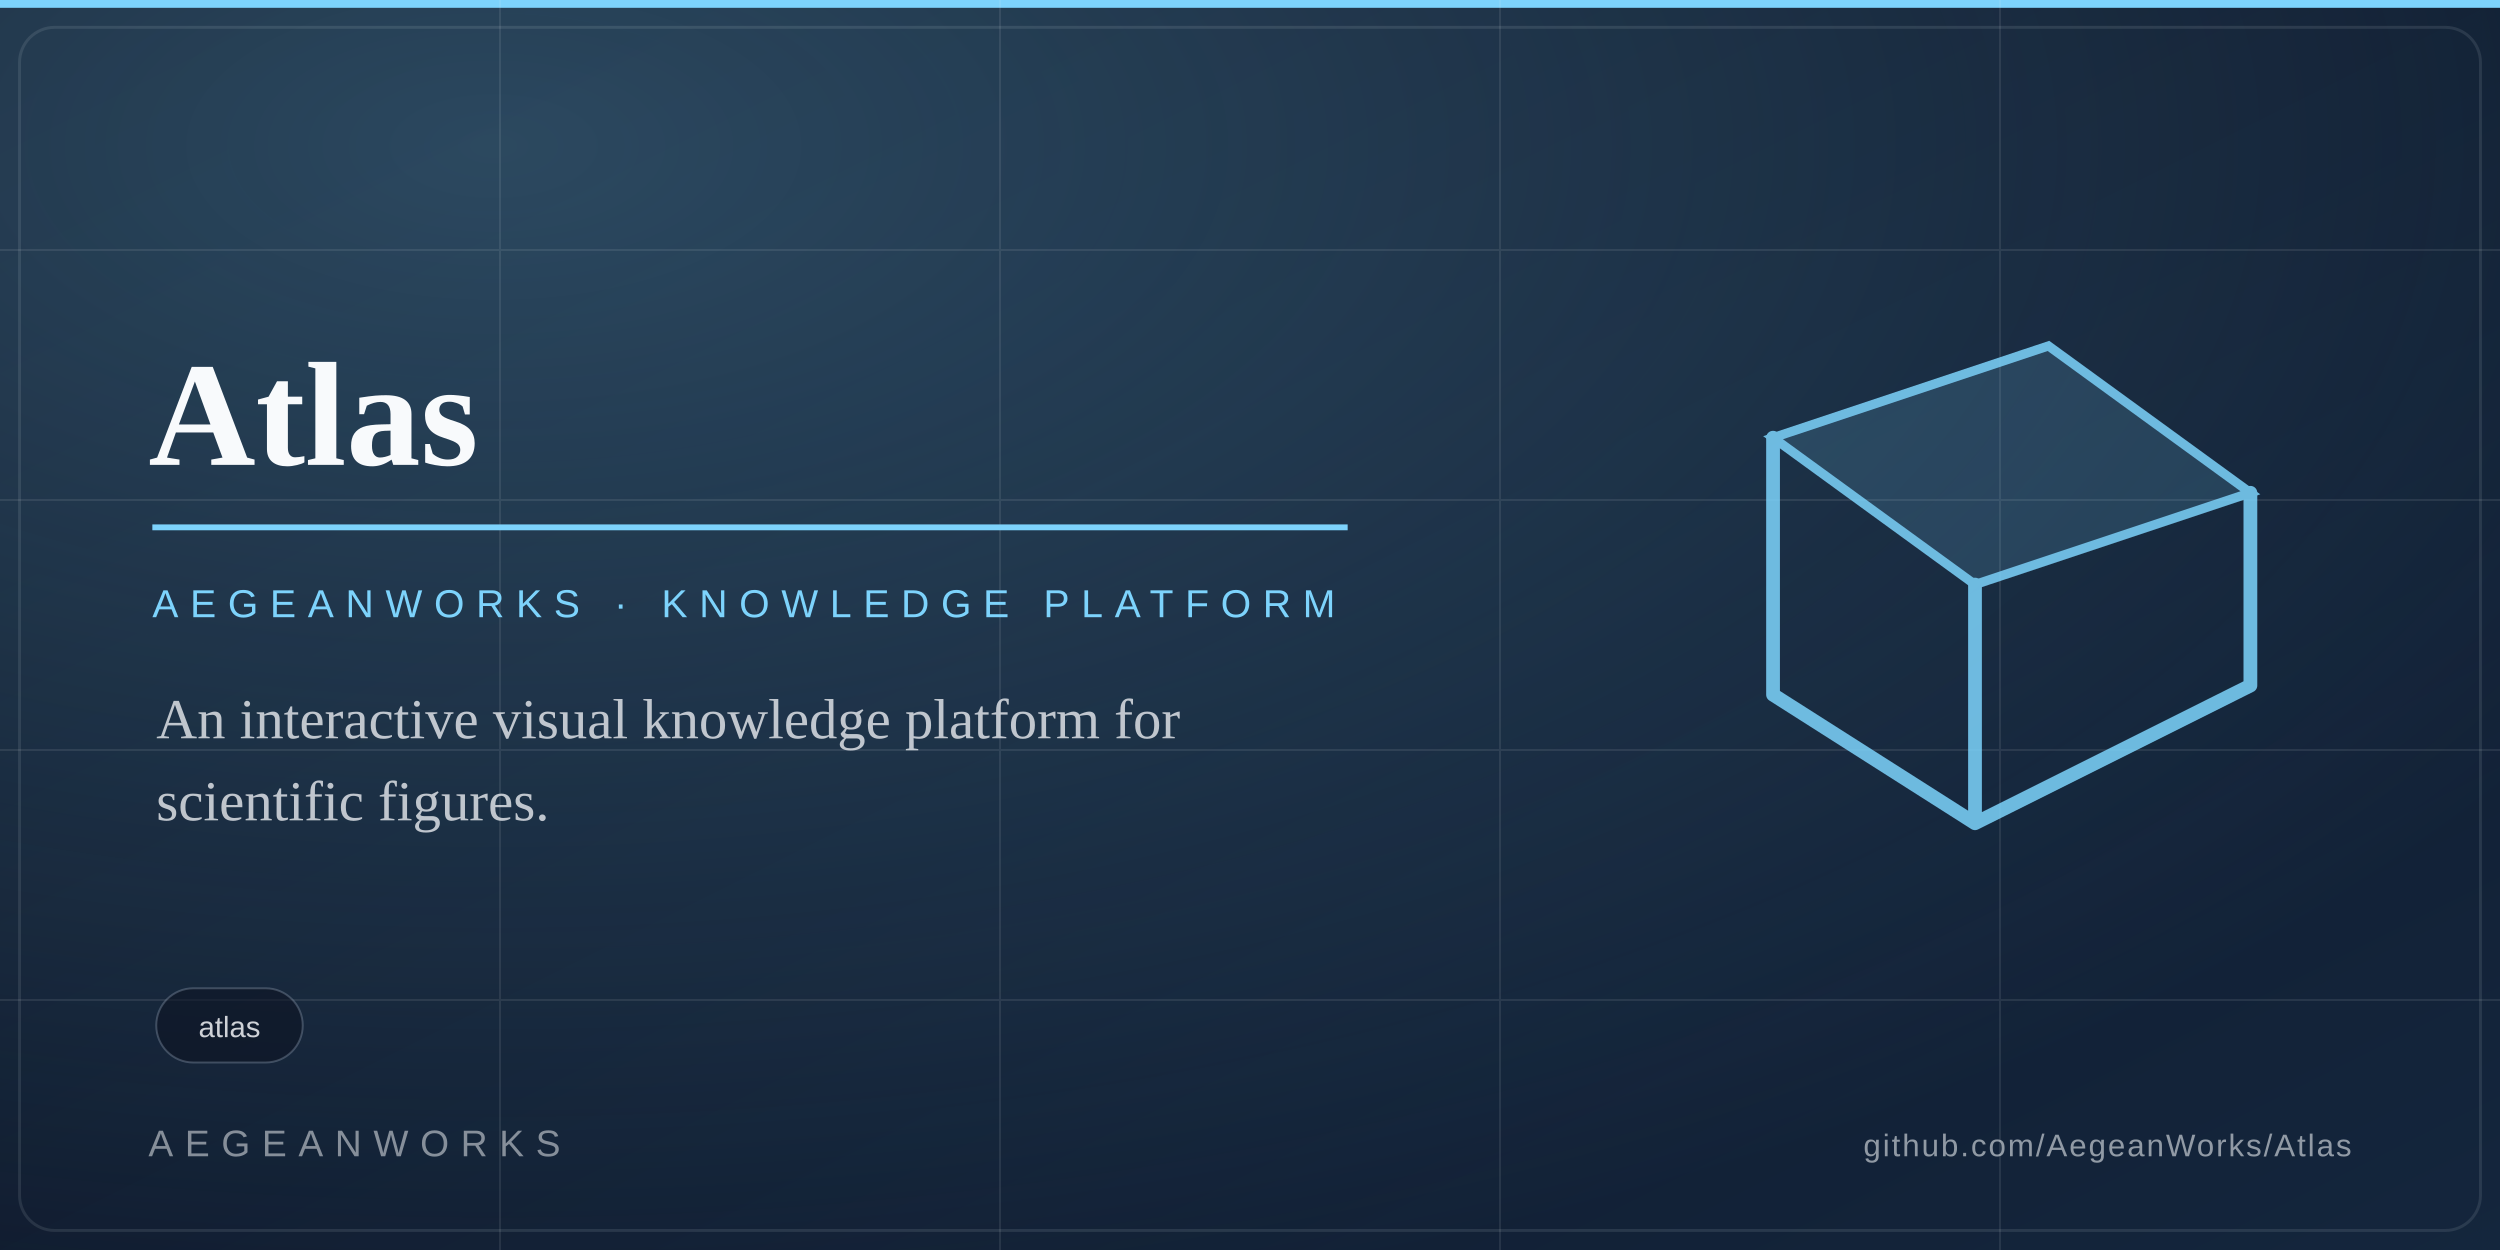
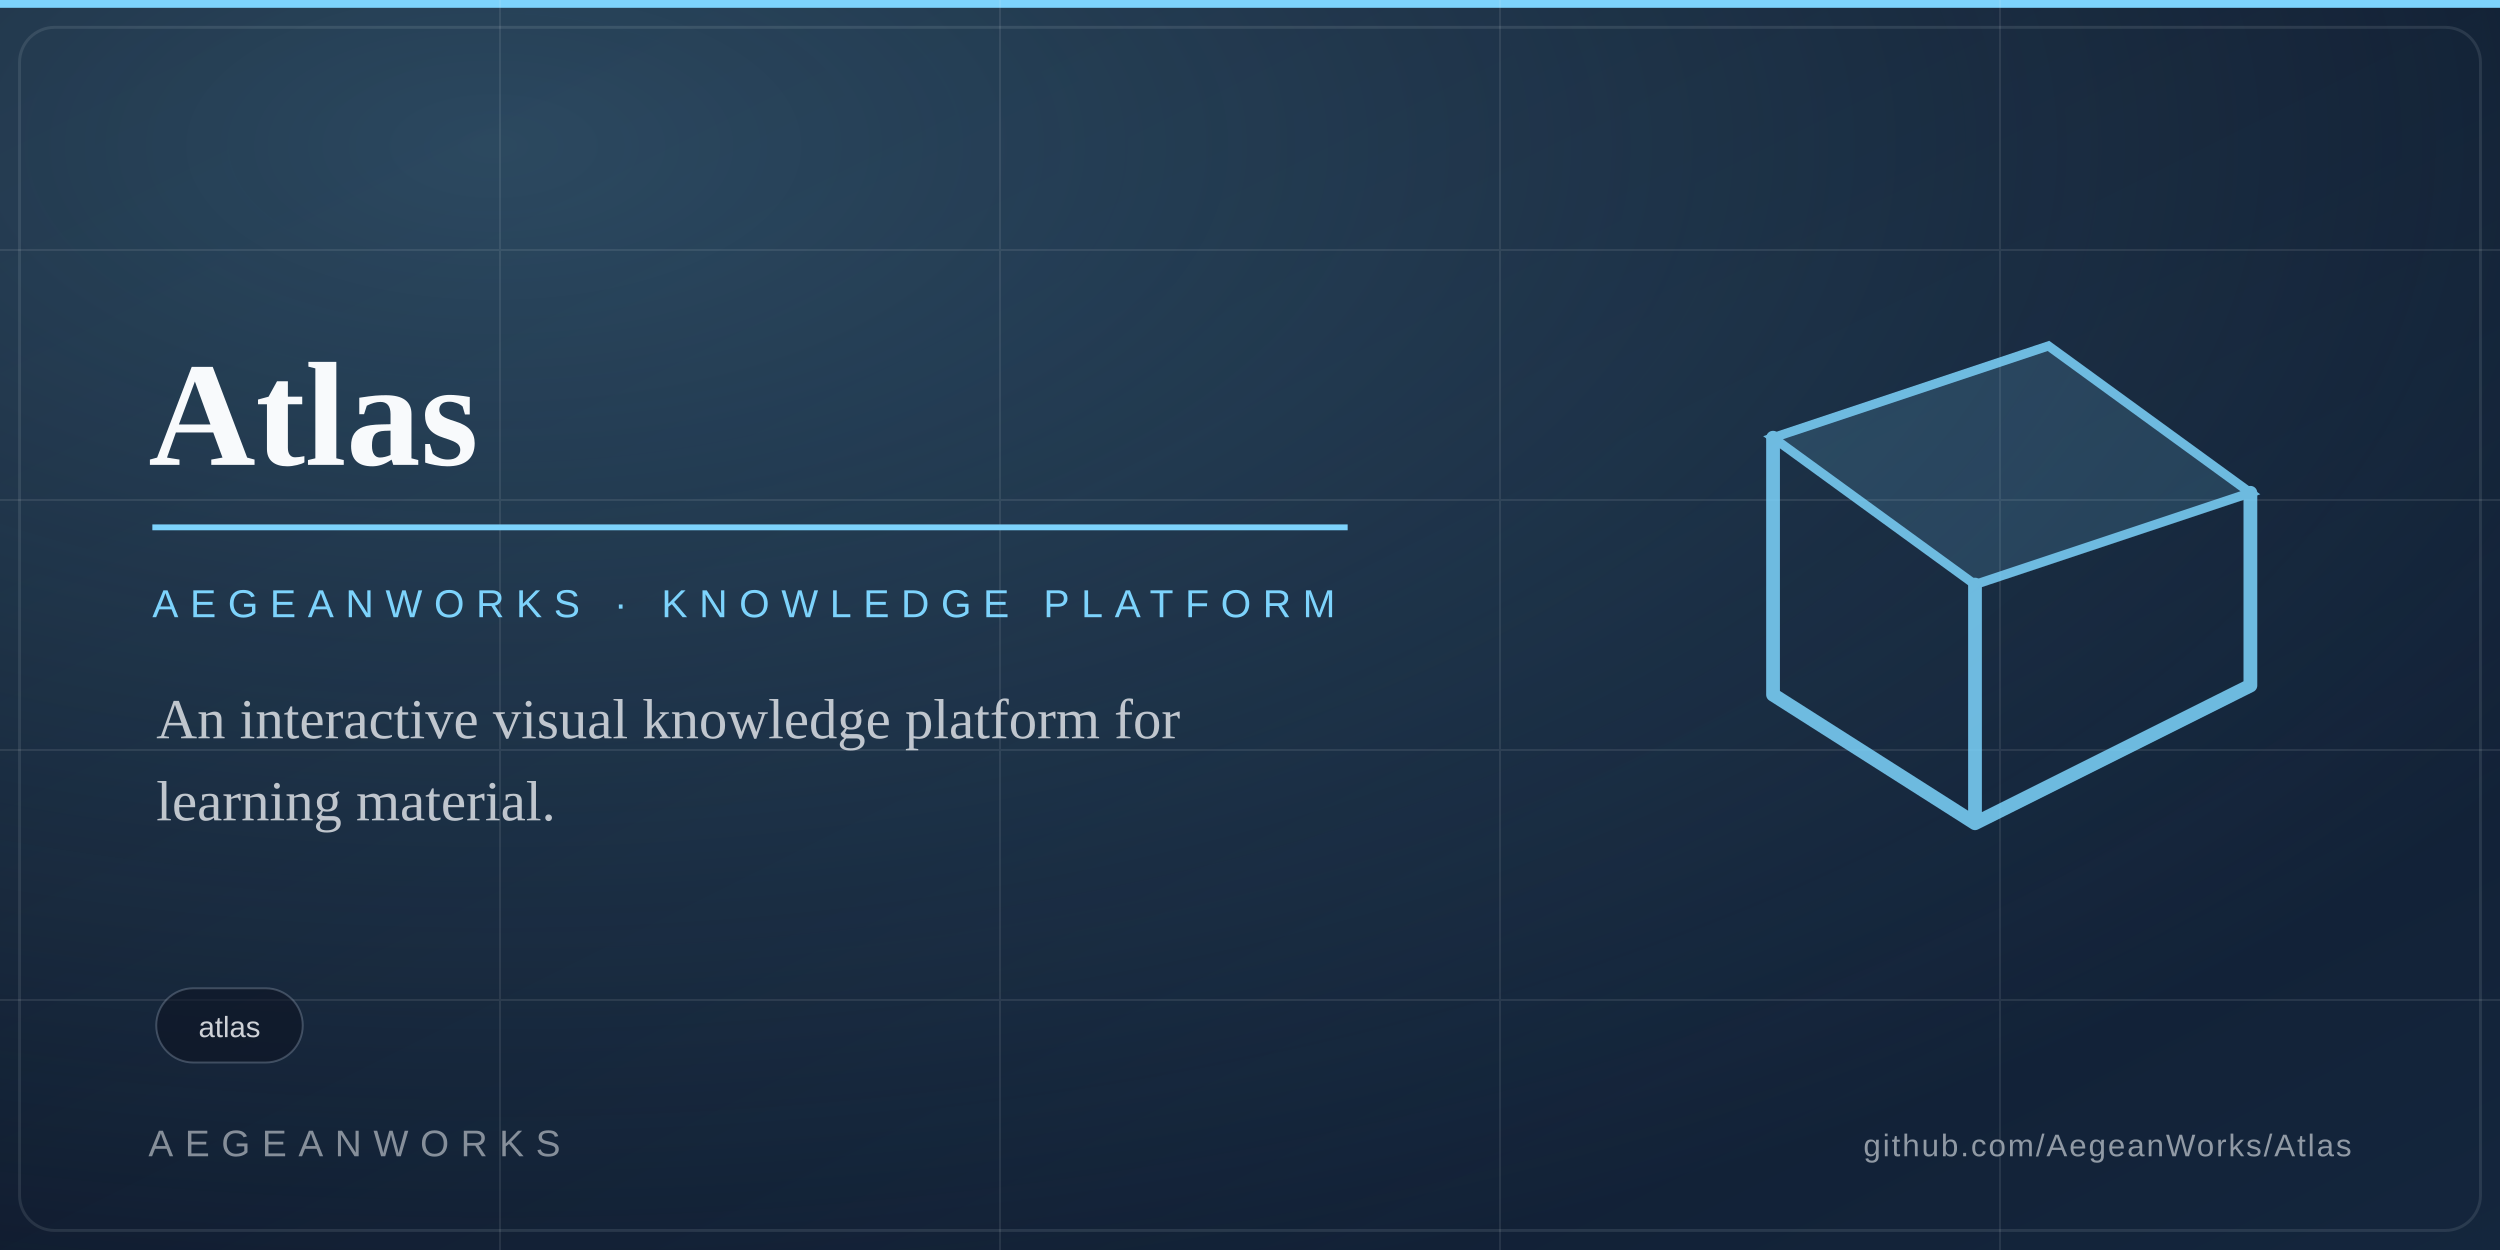
<svg xmlns="http://www.w3.org/2000/svg" width="1280" height="640" viewBox="0 0 1280 640" role="img" aria-labelledby="title desc" data-motif="fold" data-layout="editorial">
  <defs>
    <linearGradient id="bg" x1="0" y1="0" x2="1" y2="1">
      <stop offset="0" stop-color="#0a0f1e" />
      <stop offset="1" stop-color="#14263d" />
    </linearGradient>
    <radialGradient id="glow" cx="0.2" cy="0.12" r="0.95">
      <stop offset="0" stop-color="#7dd3fc" stop-opacity="0.28" />
      <stop offset="1" stop-color="#7dd3fc" stop-opacity="0" />
    </radialGradient>
    <linearGradient id="band" x1="0" y1="0" x2="1" y2="0">
      <stop offset="0" stop-color="#7dd3fc" />
      <stop offset="1" stop-color="#7dd3fc" />
    </linearGradient>
  </defs>
  <rect width="1280" height="640" fill="url(#bg)" />
  <rect width="1280" height="640" fill="url(#glow)" />
  <rect x="0" y="0" width="1280" height="4" fill="url(#band)" />
  <rect x="10" y="14" width="1260" height="616" rx="18" fill="none" stroke="#F8FAFC" stroke-opacity="0.10" stroke-width="1.5" />
  <g opacity="0.09" stroke="#F8FAFC" stroke-width="1">
    <path d="M0 128H1280M0 256H1280M0 384H1280M0 512H1280M256 0V640M512 0V640M768 0V640M1024 0V640" />
  </g>
  <g transform="translate(1030 304) scale(2.35)" opacity="0.85">
    <path d="M-52 -34L8 -54L52 -22L-8 -2Z" fill="#7dd3fc" fill-opacity="0.18" stroke="#7dd3fc" stroke-width="2" />
    <path d="M-52 -34V22L-8 50L52 20V-22M-8 -2V50" fill="none" stroke="#7dd3fc" stroke-width="3" stroke-linecap="round" stroke-linejoin="round" />
  </g>
  <text x="76" y="238" font-family="Georgia, Times New Roman, serif" font-size="76" font-weight="700" fill="#F8FAFC">Atlas</text>
  <path d="M78 270H690" stroke="#7dd3fc" stroke-width="3" />
  <text x="78" y="316" font-family="Segoe UI, Arial, sans-serif" font-size="20" letter-spacing="6" fill="#7dd3fc">AEGEANWORKS · KNOWLEDGE PLATFORM</text>
  <text x="80" y="378" font-family="Georgia, Times New Roman, serif" font-size="29" fill="#F8FAFC" fill-opacity="0.74">An interactive visual knowledge platform for</text>
-   <text x="80" y="420" font-family="Georgia, Times New Roman, serif" font-size="29" fill="#F8FAFC" fill-opacity="0.74">scientific figures.</text>
+   <text x="80" y="420" font-family="Georgia, Times New Roman, serif" font-size="29" fill="#F8FAFC" fill-opacity="0.74">learning material.</text>
  <rect x="80" y="506" width="75" height="38" rx="19" fill="#0B1220" fill-opacity="0.55" stroke="#94A3B8" stroke-opacity="0.35" />
  <text x="117.5" y="531" text-anchor="middle" font-family="Segoe UI, Arial, sans-serif" font-size="15" fill="#F8FAFC" fill-opacity="0.82">atlas</text>
  <text x="76" y="592" font-family="Segoe UI, Arial, sans-serif" font-size="19" letter-spacing="6" fill="#F8FAFC" fill-opacity="0.50">AEGEANWORKS</text>
  <text x="1204" y="592" text-anchor="end" font-family="Segoe UI, Arial, sans-serif" font-size="16" letter-spacing="1" fill="#F8FAFC" fill-opacity="0.55">github.com/AegeanWorks/Atlas</text>
</svg>
